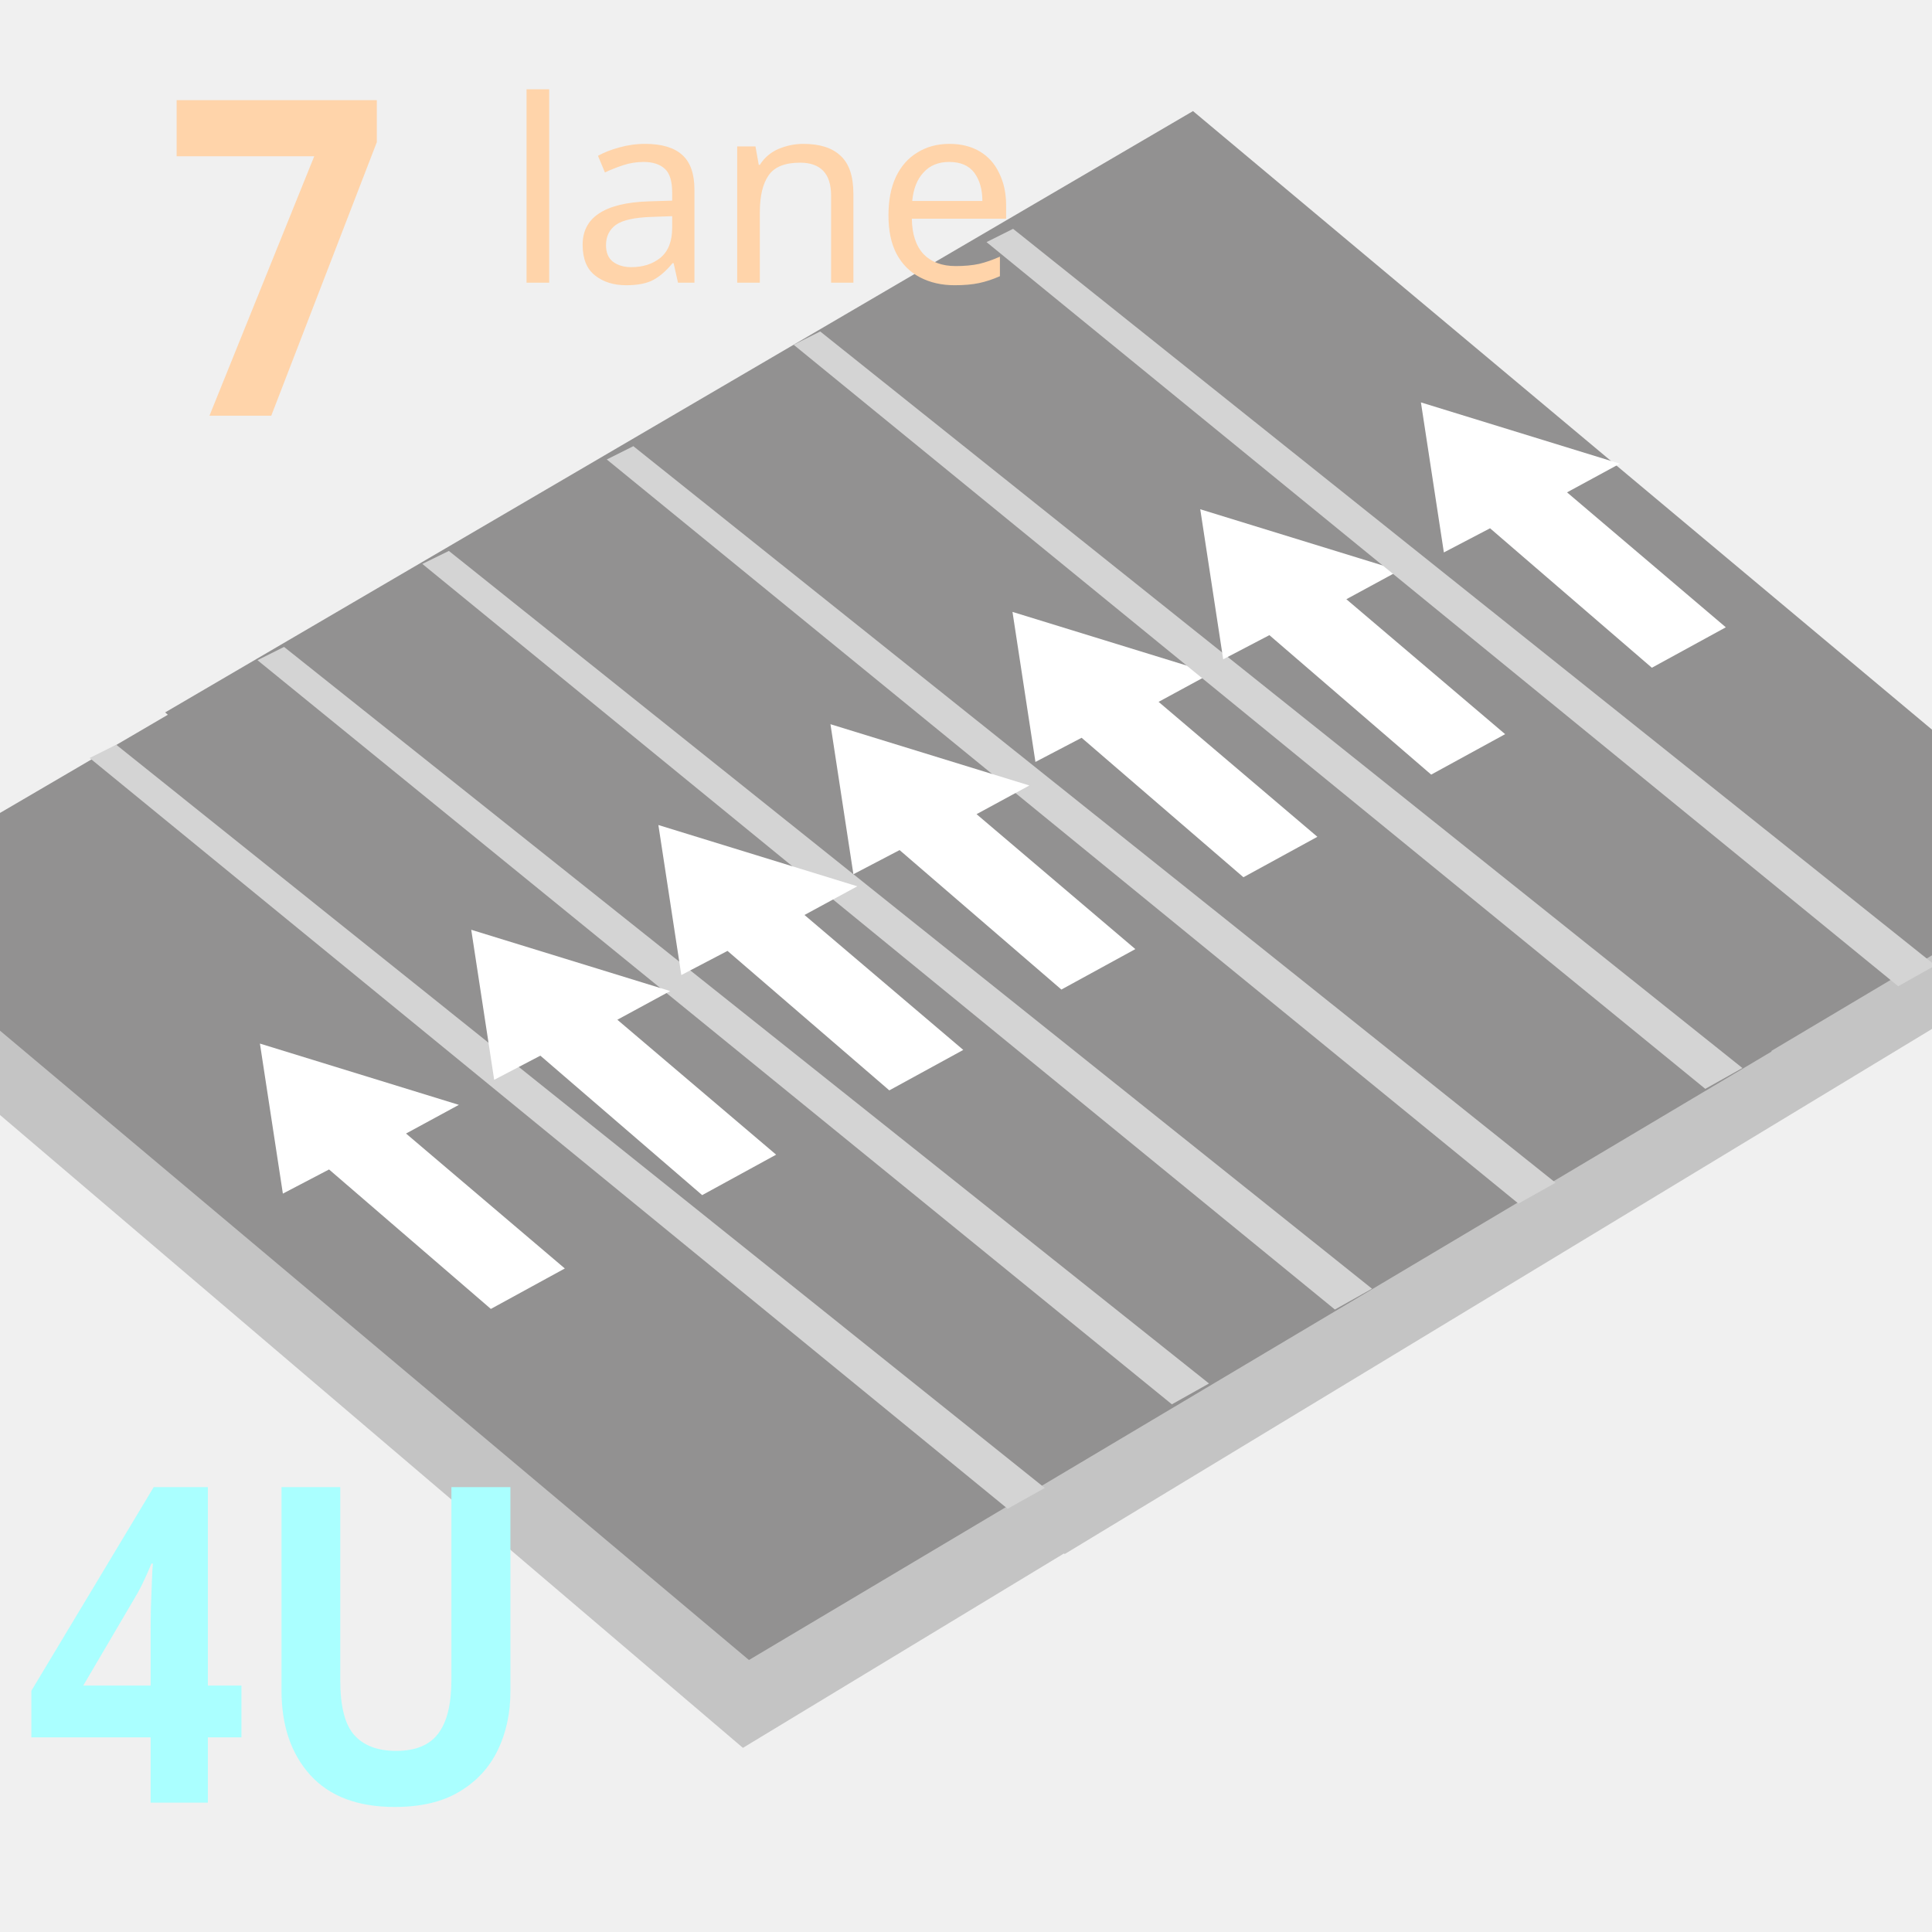
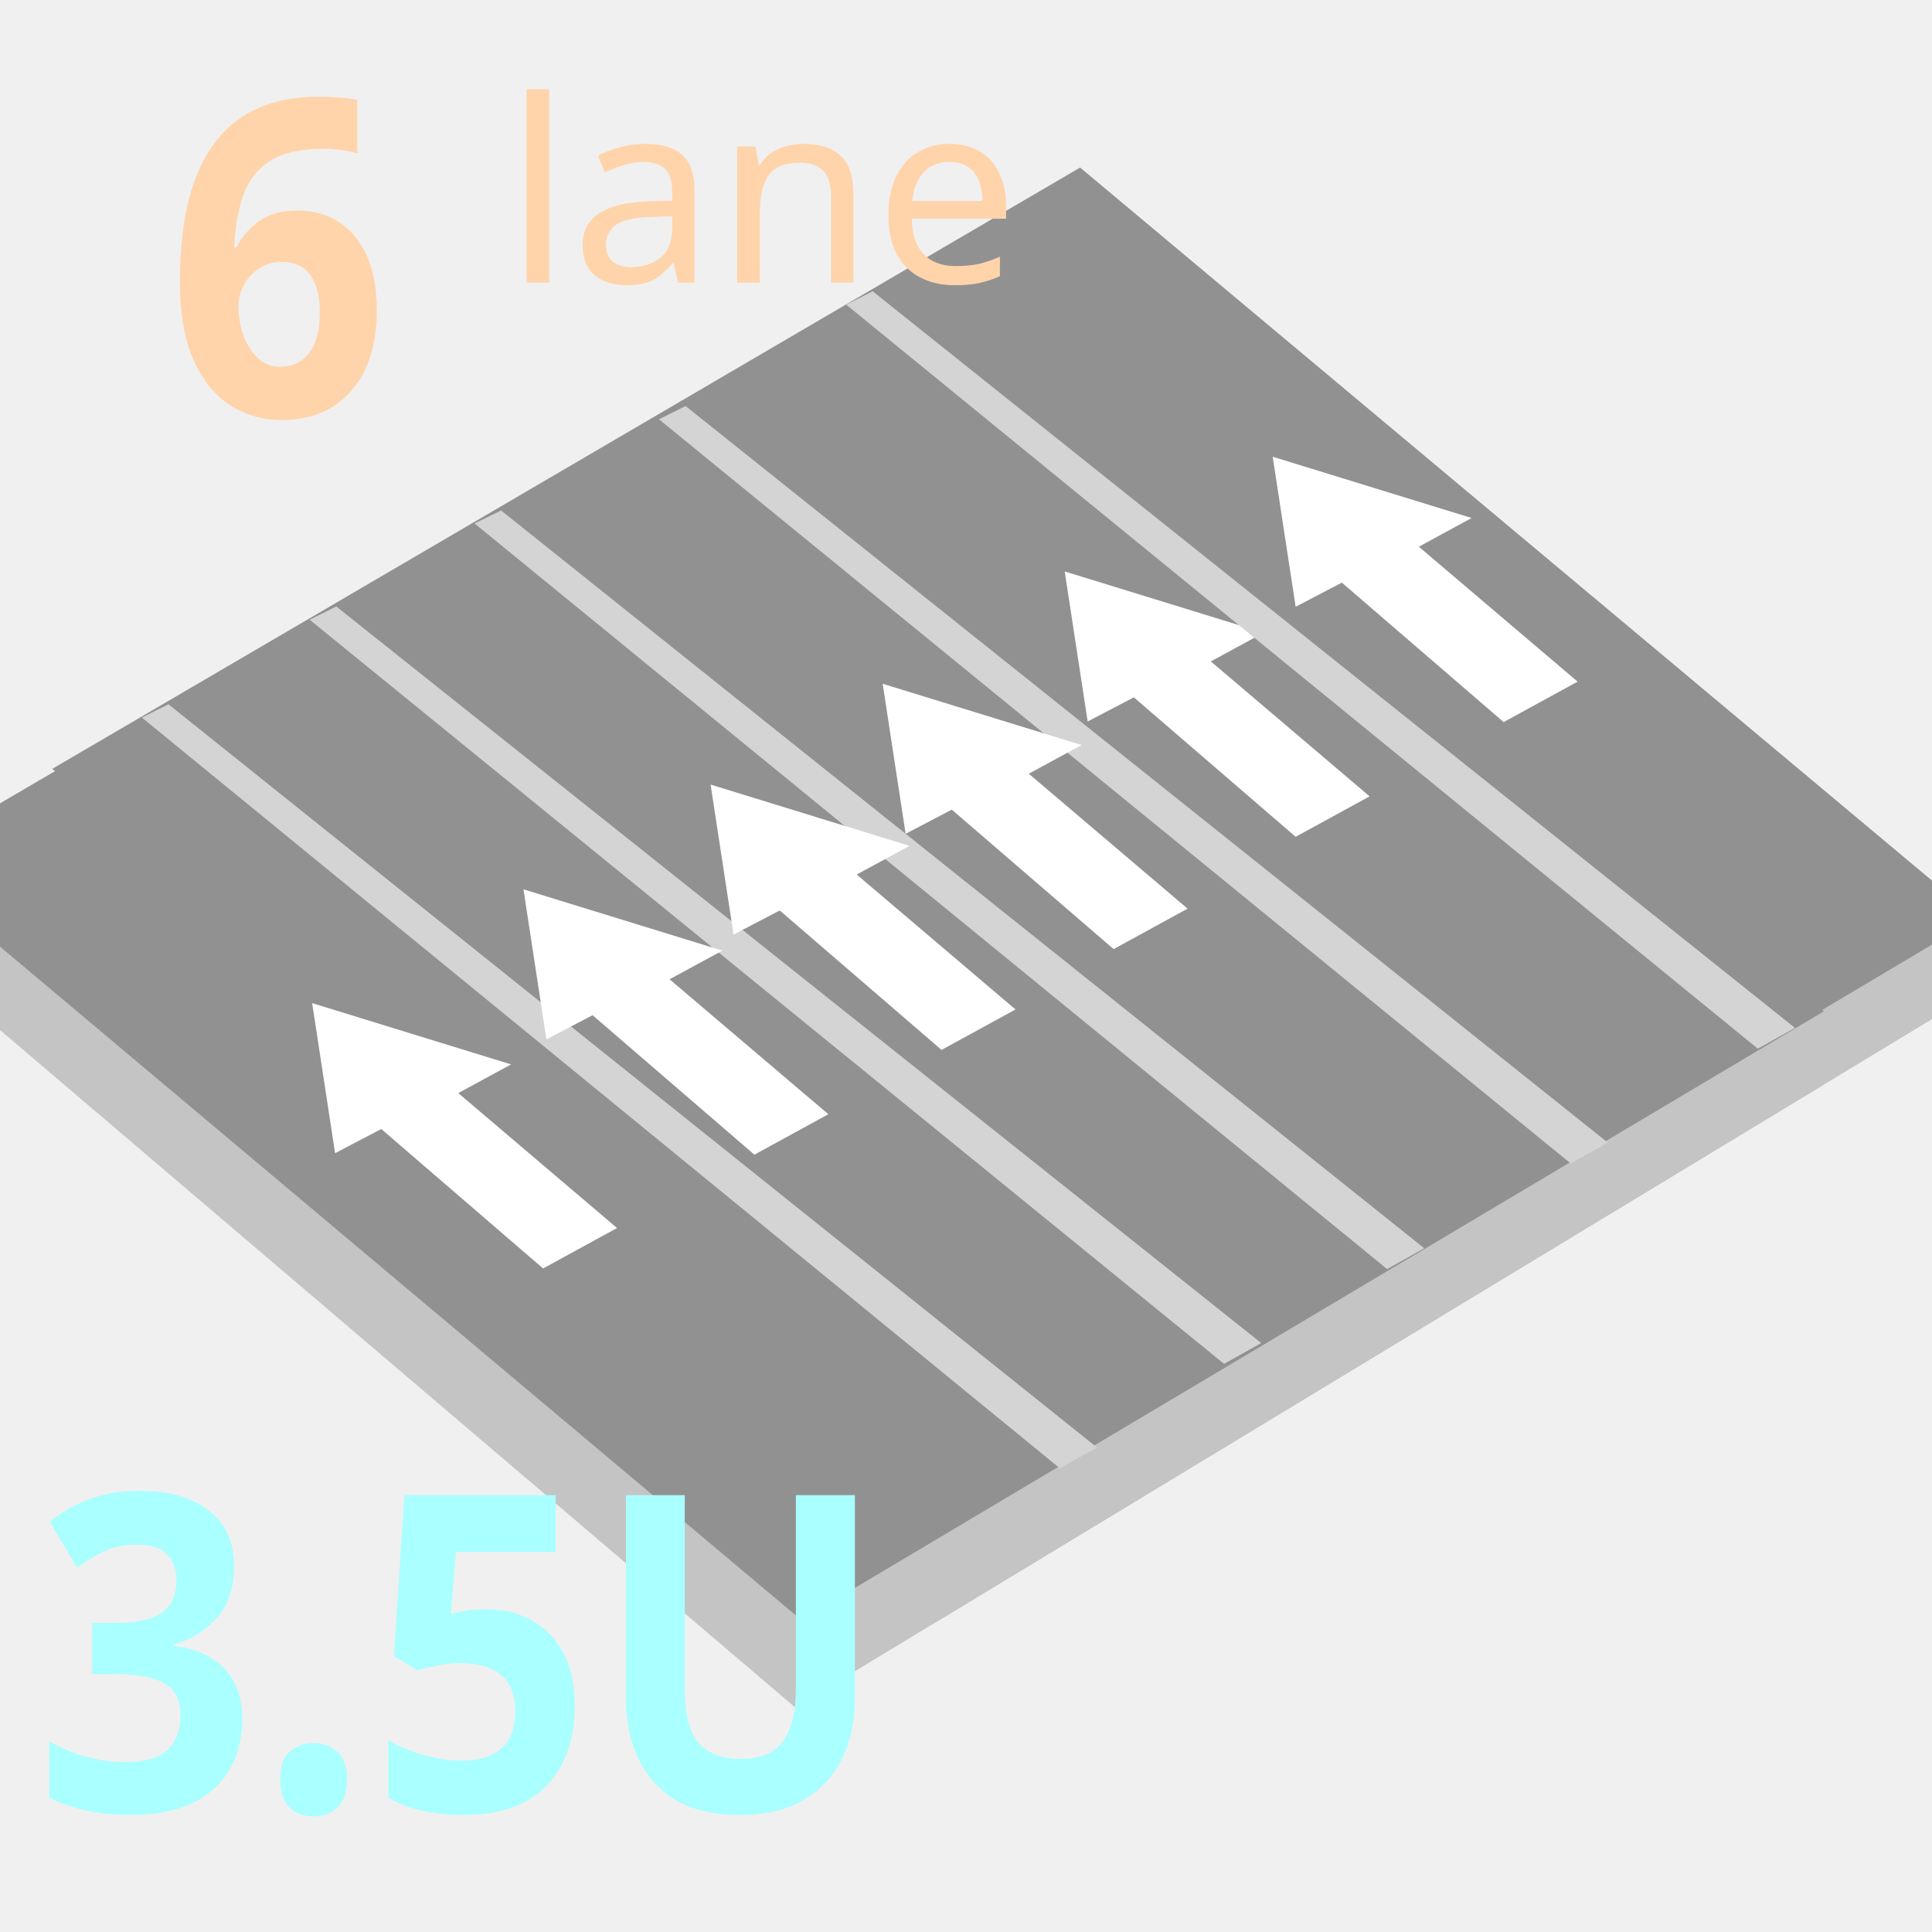
<svg xmlns="http://www.w3.org/2000/svg" width="64" height="64">
  <defs>
    <clipPath id="clip-LargeRoad8lanes">
      <rect height="64" id="svg_1" width="64" />
    </clipPath>undefined</defs>
  <g class="layer">
    <polyline fill="none" id="svg_17" opacity="0.5" points="9.036 5.972 8.862 6.965 8.691 7.861 8.616 8.679 8.469 9.598" stroke-linecap="round" />
-     <g id="svg_2" transform="matrix(1 0 0 1 0 0)">
-       <path d="m-5.1,32.59l29.71,25.31l34.04,-20.61l0.35,-2.6l-64.1,-4.69l0,2.59z" fill="#c4c4c4" id="svg_3" />
-       <path d="m731.9,-304.05l24.05,28.18l25.13,-14.78l-30.23,-24.5l-18.95,11.1z" fill="#d4d4d4" id="svg_4" transform="translate(-728.951 329.31)" />
-       <path d="m5.56,26.17l29.71,25.31l34.04,-20.61l0.35,-2.6l-64.1,-4.69l0,2.59z" fill="#c4c4c4" id="svg_5" />
-       <path d="m5.47,23.6l29.87,25.1l33.88,-20.16l-29.7,-24.86l-34.05,19.92z" fill="#929191" id="svg_6" />
-       <path d="m-5.06,29.89l29.87,25.1l33.88,-20.16l-29.7,-24.86l-34.05,19.92z" fill="#929191" id="svg_7" />
-       <path d="m15814.87,3492.23l30.41,24.87l1.23,-0.69l-30.76,-24.62l-0.88,0.44z" fill="#d4d4d4" id="svg_8" transform="translate(-15811.9 -3467.12)" />
-       <path d="m15815.23,3492.19l30.29,24.65l1.23,-0.69l-30.64,-24.4l-0.88,0.44z" fill="#d4d4d4" id="svg_9" transform="translate(-15806.7 -3470.32)" />
-       <path d="m15815.19,3492.09l30.23,24.7l1.23,-0.69l-30.58,-24.44l-0.88,0.43z" fill="#d4d4d4" id="svg_10" transform="translate(-15801.2 -3473.41)" />
-       <path d="m20.1,15.22l30.2,24.65l1.23,-0.69l-30.55,-24.4l-0.88,0.44z" fill="#d4d4d4" id="svg_11" />
-       <path d="m15730.71,2434.93l0.76,4.97l1.53,-0.8l5.36,4.62l2.45,-1.34l-5.26,-4.47l1.75,-0.95l-6.59,-2.03z" fill="#fff" id="svg_12" transform="translate(-15722.1 -2400.36)" />
-       <path d="m15730.71,2434.93l0.76,4.97l1.53,-0.8l5.36,4.62l2.45,-1.34l-5.26,-4.47l1.75,-0.95l-6.59,-2.03z" fill="#fff" id="svg_13" transform="translate(-15715.1 -2404.13)" />
-       <path d="m15730.71,2434.93l0.76,4.97l1.53,-0.8l5.36,4.62l2.45,-1.34l-5.26,-4.47l1.75,-0.95l-6.59,-2.03z" fill="#fff" id="svg_14" transform="translate(-15708.9 -2407.6)" />
-       <path d="m15730.71,2434.93l0.76,4.97l1.53,-0.8l5.36,4.62l2.45,-1.34l-5.26,-4.47l1.75,-0.95l-6.59,-2.03z" fill="#fff" id="svg_15" transform="translate(-15703.2 -2410.94)" />
-       <path d="m33.54,20.27l0.76,4.97l1.53,-0.8l5.36,4.62l2.45,-1.34l-5.26,-4.47l1.75,-0.95l-6.59,-2.03z" fill="#fff" id="svg_16" />
-       <path d="m26.29,11.42l30.2,24.65l1.23,-0.69l-30.55,-24.4l-0.88,0.44z" fill="#d4d4d4" id="svg_20" />
-       <path d="m39.76,16.87l0.76,4.97l1.53,-0.8l5.36,4.62l2.45,-1.34l-5.26,-4.47l1.75,-0.95l-6.59,-2.03z" fill="#fff" id="svg_21" />
-       <path d="m32.68,8.02l30.2,24.65l1.23,-0.69l-30.55,-24.4l-0.88,0.44z" fill="#d4d4d4" id="svg_22" />
-       <path d="m47.07,13.33l0.76,4.97l1.53,-0.8l5.36,4.62l2.45,-1.34l-5.26,-4.47l1.75,-0.95l-6.59,-2.03z" fill="#fff" id="svg_23" />
+     <g id="svg_2">
+       <path d="m-3.37,31.25l29.71,25.31l34.04,-20.61l0.35,-2.6l-64.1,-4.69l0,2.59z" fill="#c4c4c4" id="svg_3" />
+       <path d="m733.63,-305.39l24.05,28.18l25.13,-14.78l-30.23,-24.5l-18.95,11.1z" fill="#d4d4d4" id="svg_4" transform="translate(-728.951 329.31)" />
+       <path d="m1.29,28.43l29.71,25.31l34.04,-20.61l0.35,-2.6l-64.1,-4.69l0,2.59z" fill="#c4c4c4" id="svg_5" />
+       <path d="m1.73,25.47l29.87,25.1l33.88,-20.16l-29.7,-24.86l-34.05,19.92z" fill="#929191" id="svg_6" />
+       <path d="m-3.33,28.56l29.87,25.1l33.88,-20.16l-29.7,-24.86l-34.05,19.92z" fill="#929191" id="svg_7" />
+       <path d="m15816.6,3490.89l30.41,24.87l1.23,-0.69l-30.76,-24.62l-0.88,0.44z" fill="#d4d4d4" id="svg_8" transform="translate(-15811.9 -3467.12)" />
+       <path d="m15816.96,3490.85l30.29,24.65l1.23,-0.69l-30.64,-24.4l-0.88,0.44z" fill="#d4d4d4" id="svg_9" transform="translate(-15806.7 -3470.32)" />
+       <path d="m15816.92,3490.75l30.23,24.7l1.23,-0.69l-30.58,-24.44l-0.88,0.43z" fill="#d4d4d4" id="svg_10" transform="translate(-15801.2 -3473.41)" />
+       <path d="m21.83,13.89l30.2,24.65l1.23,-0.69l-30.55,-24.4l-0.88,0.44z" fill="#d4d4d4" id="svg_11" />
+       <path d="m15732.44,2433.59l0.76,4.97l1.53,-0.8l5.36,4.62l2.45,-1.34l-5.26,-4.47l1.75,-0.95l-6.59,-2.03z" fill="#fff" id="svg_12" transform="translate(-15722.1 -2400.36)" />
+       <path d="m15732.44,2433.59l0.76,4.97l1.53,-0.8l5.36,4.62l2.45,-1.34l-5.26,-4.47l1.75,-0.95l-6.59,-2.03z" fill="#fff" id="svg_13" transform="translate(-15715.1 -2404.13)" />
+       <path d="m15732.44,2433.59l0.76,4.97l1.53,-0.8l5.36,4.62l2.45,-1.34l-5.26,-4.47l1.75,-0.95l-6.59,-2.03z" fill="#fff" id="svg_14" transform="translate(-15708.9 -2407.6)" />
+       <path d="m15732.44,2433.59l0.76,4.97l1.53,-0.8l5.36,4.62l2.45,-1.34l-5.26,-4.47l1.75,-0.95l-6.59,-2.03z" fill="#fff" id="svg_15" transform="translate(-15703.2 -2410.94)" />
+       <path d="m35.27,18.93l0.76,4.97l1.53,-0.8l5.36,4.62l2.45,-1.34l-5.26,-4.47l1.75,-0.95l-6.59,-2.03z" fill="#fff" id="svg_16" />
+       <path d="m28.03,10.09l30.2,24.65l1.23,-0.69l-30.55,-24.4l-0.88,0.44z" fill="#d4d4d4" id="svg_20" />
+       <path d="m42.16,15.13l0.76,4.97l1.53,-0.8l5.36,4.62l2.45,-1.34l-5.26,-4.47l1.75,-0.95l-6.59,-2.03z" fill="#fff" id="svg_21" />
    </g>
-     <text fill="#ffd4aa" font-family="Sans-serif" font-size="24" font-weight="bold" id="svg_18" stroke-width="0" text-anchor="middle" transform="matrix(0.539213 0 0 0.609831 0.963212 -1.20126)" x="15.29" xml:space="preserve" y="24.55">7</text>
+     <text fill="#ffd4aa" font-family="Sans-serif" font-size="24" font-weight="bold" id="svg_18" stroke-width="0" text-anchor="middle" transform="matrix(0.539213 0 0 0.609831 0.963212 -1.20126)" x="15.29" xml:space="preserve" y="24.55">6</text>
    <text fill="#ffd4aa" font-family="Sans-serif" font-size="11" font-weight="normal" id="svg_19" stroke-width="0" text-anchor="middle" transform="matrix(0.774676 0 0 0.766501 3.36502 -0.988836)" x="28.24" xml:space="preserve" y="13.51">lane</text>
-     <text fill="#aaffff" font-family="Sans-serif" font-size="24" font-weight="bold" id="svg_35" stroke-width="0" text-anchor="middle" transform="matrix(0.539213 0 0 0.609831 0.963212 -1.20126)" x="15.67" xml:space="preserve" y="99.89">4U</text>
+     <text fill="#aaffff" font-family="Sans-serif" font-size="24" font-weight="bold" id="svg_35" stroke-width="0" text-anchor="middle" transform="matrix(0.539213 0 0 0.609831 0.963212 -1.20126)" x="26.55" xml:space="preserve" y="100.33">3.5U</text>
  </g>
</svg>
